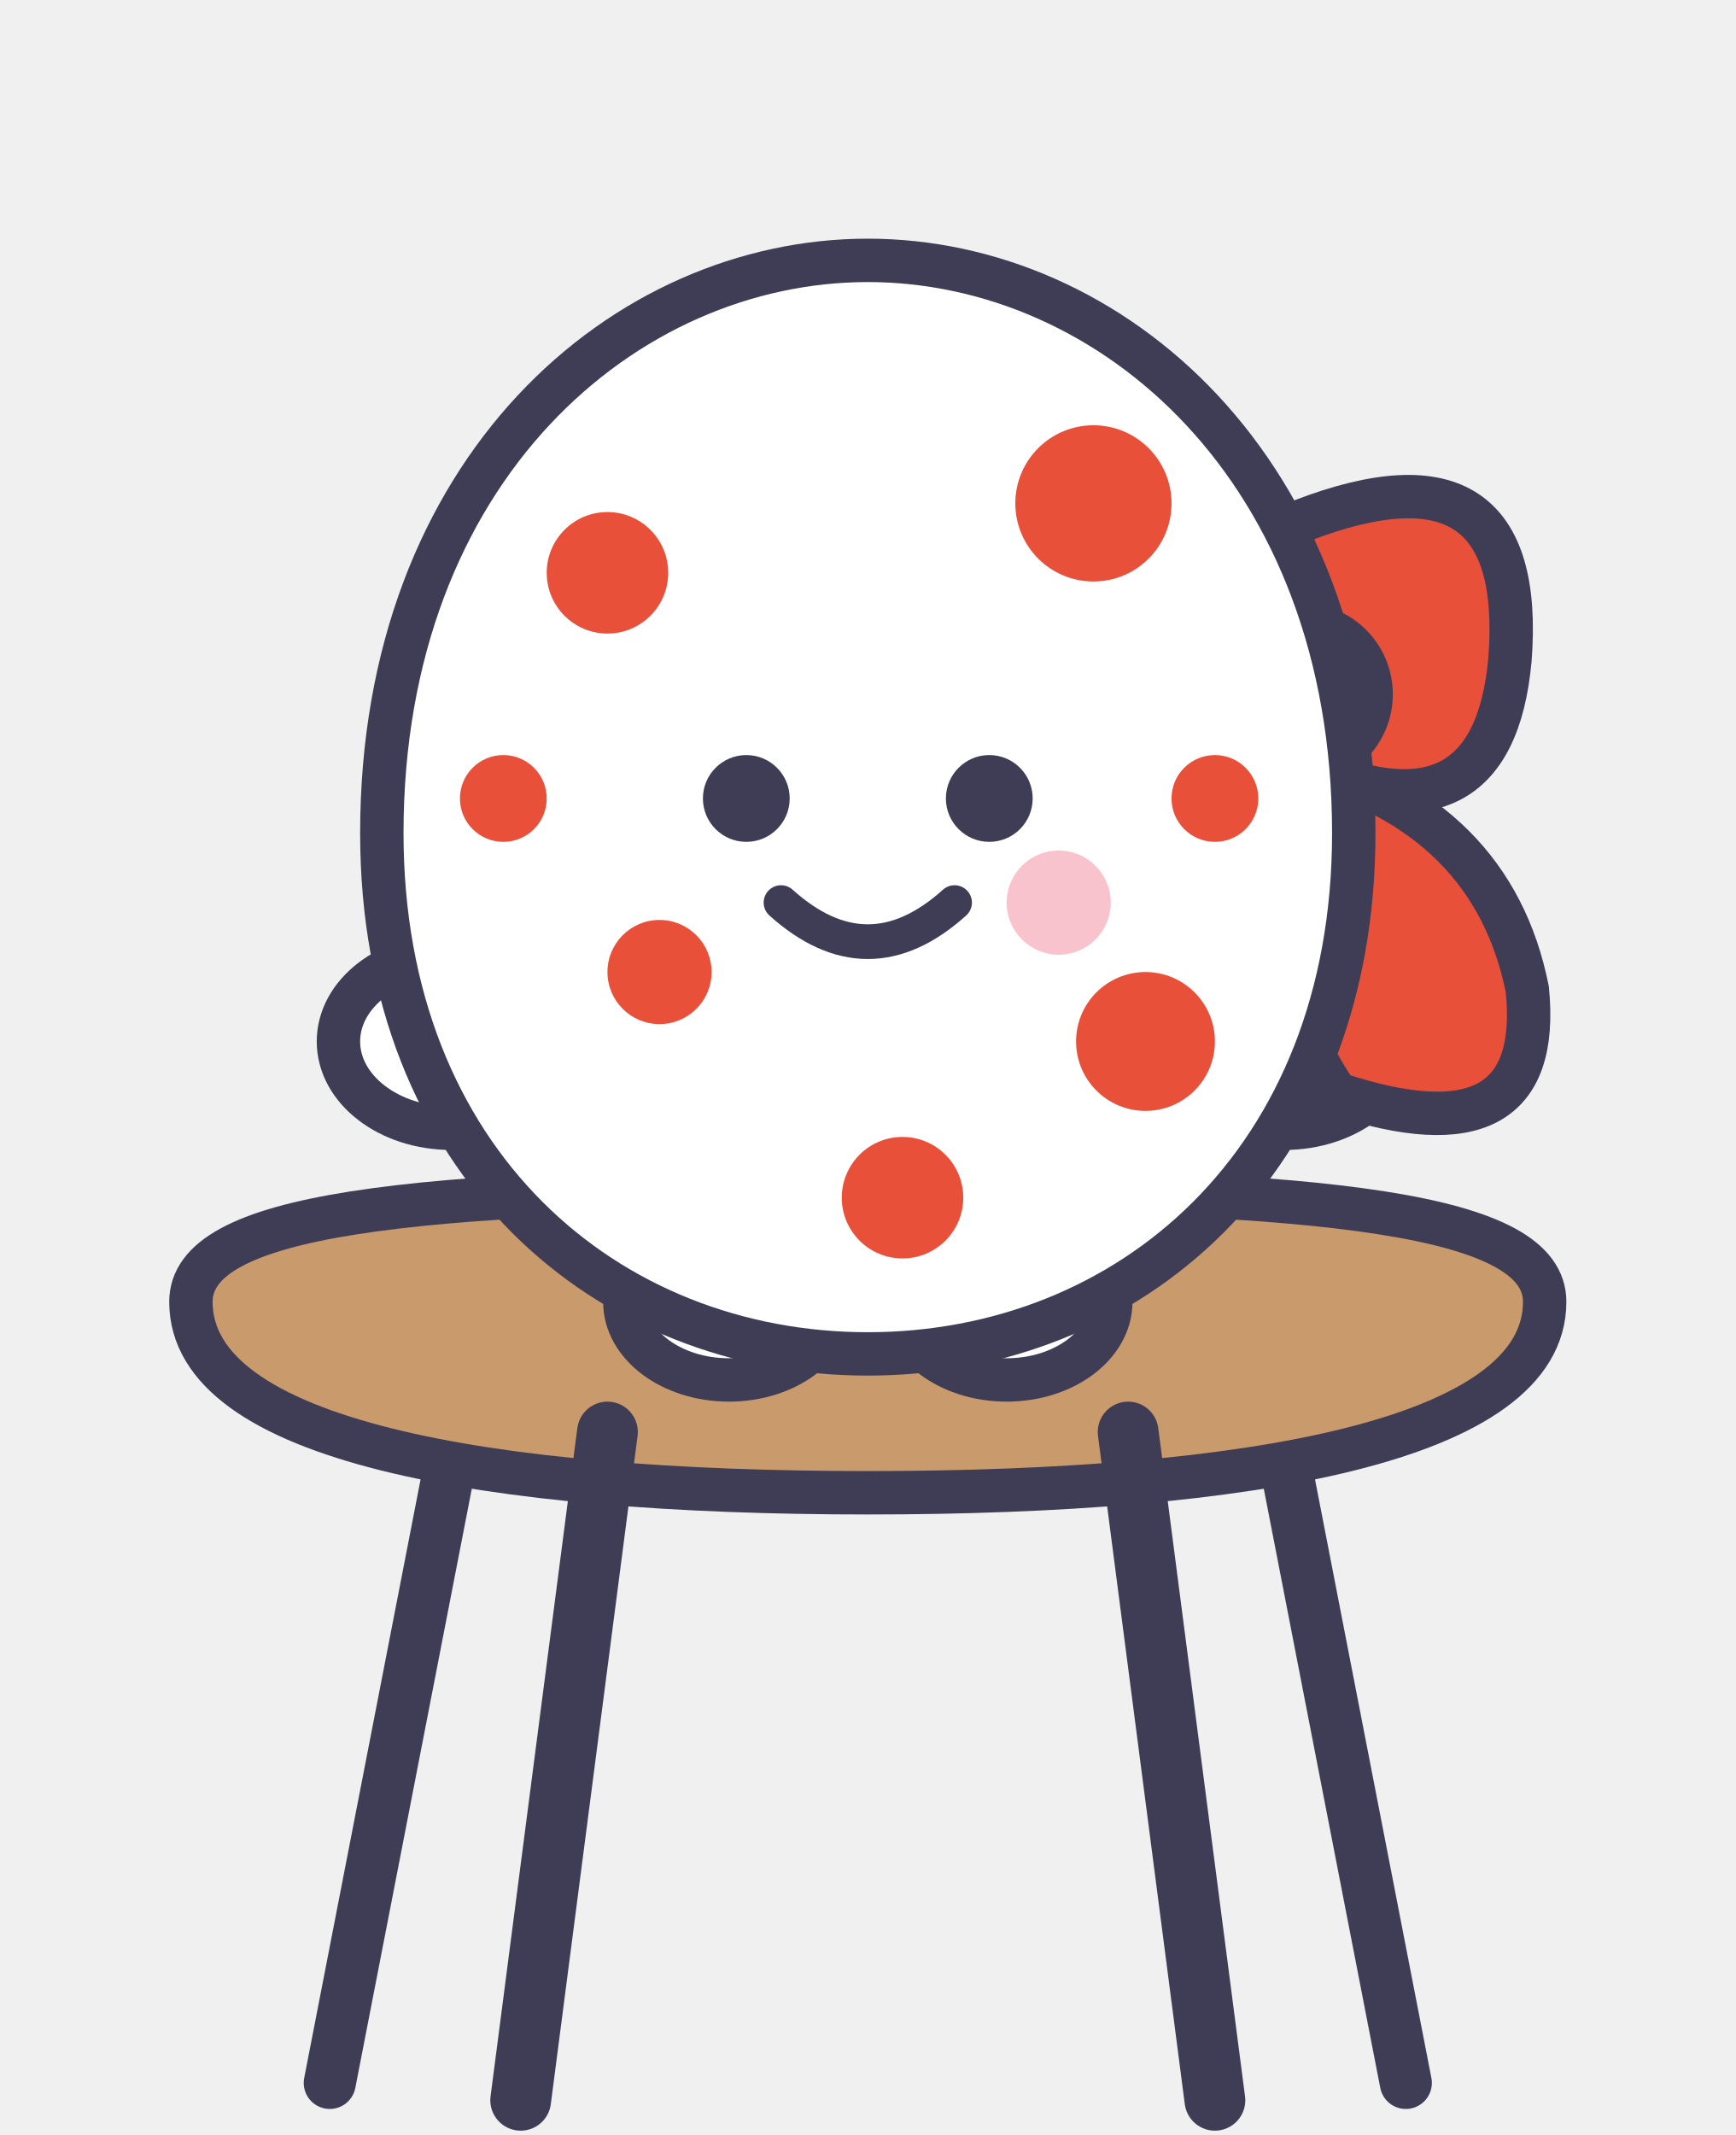
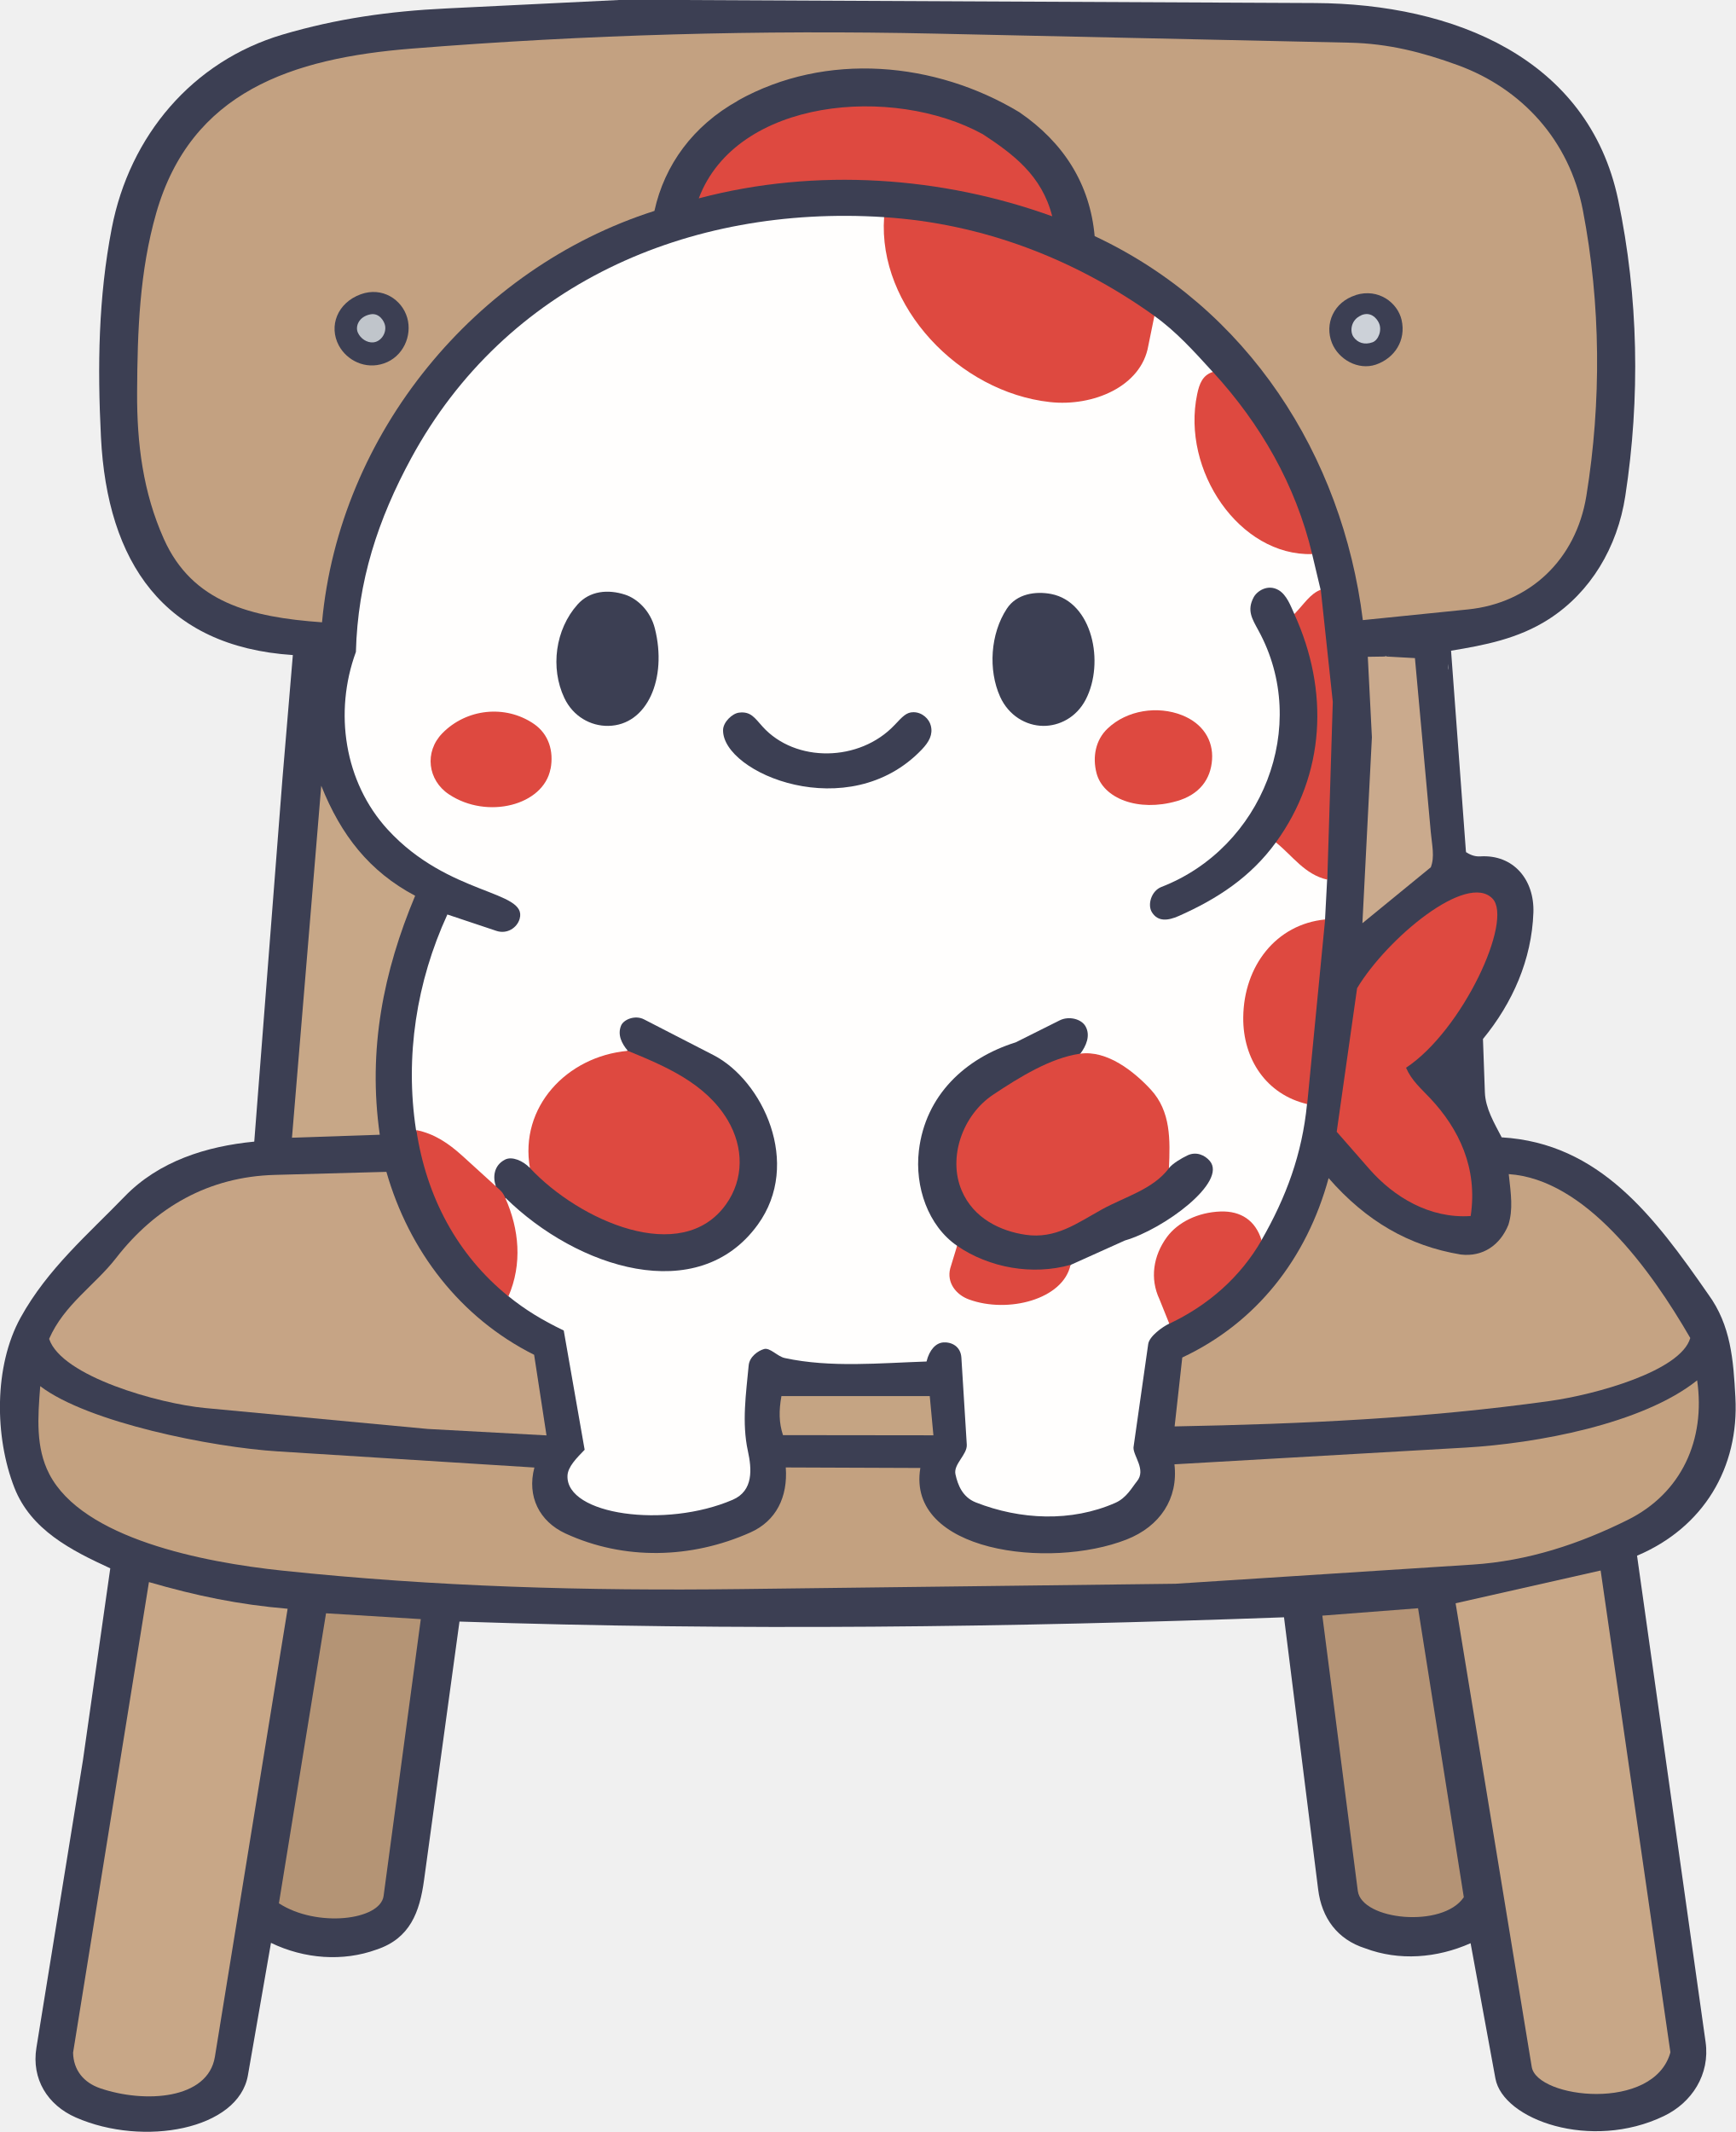
- <svg xmlns="http://www.w3.org/2000/svg" viewBox="0 0 200 246" fill="none">
-   <g stroke="#3F3D56" stroke-width="5" stroke-linejoin="round" stroke-linecap="round">
-     <path d="M52 168 L38 240" fill="none" stroke-width="6" />
-     <path d="M148 168 L162 240" fill="none" stroke-width="6" />
-     <path d="M22 150 C22 140 46 137 100 137 C154 137 178 140 178 150 C178 166 144 172 100 172 C56 172 22 166 22 150 Z" fill="#C99A6B" />
-     <path d="M70 165 L60 242" fill="none" stroke-width="7" />
-     <path d="M130 165 L140 242" fill="none" stroke-width="7" />
-     <ellipse cx="52" cy="120" rx="13" ry="10" fill="#FFFFFF" />
-     <ellipse cx="148" cy="120" rx="13" ry="10" fill="#FFFFFF" />
-     <ellipse cx="84" cy="150" rx="12" ry="9" fill="#FFFFFF" />
-     <ellipse cx="116" cy="150" rx="12" ry="9" fill="#FFFFFF" />
-     <path d="M150 60 q26 -10 24 16 q-2 22 -24 12 q-10 -16 0 -28 Z" fill="#E8503A" />
-     <path d="M150 88 q22 6 26 26 q2 20 -22 12 q-12 -18 -4 -38 Z" fill="#E8503A" />
-     <circle cx="150" cy="80" r="8" fill="#E8503A" />
-     <path d="M44 96 C44 54 72 30 100 30 C128 30 156 54 156 96 C156 134 130 156 100 156 C70 156 44 134 44 96 Z" fill="#FFFFFF" />
-     <circle cx="70" cy="66" r="7" fill="#E8503A" stroke="none" />
-     <circle cx="126" cy="58" r="9" fill="#E8503A" stroke="none" />
-     <circle cx="76" cy="112" r="6" fill="#E8503A" stroke="none" />
-     <circle cx="132" cy="120" r="8" fill="#E8503A" stroke="none" />
-     <circle cx="104" cy="138" r="7" fill="#E8503A" stroke="none" />
-     <circle cx="140" cy="92" r="5" fill="#E8503A" stroke="none" />
-     <circle cx="58" cy="92" r="5" fill="#E8503A" stroke="none" />
-     <circle cx="86" cy="92" r="5" fill="#3F3D56" stroke="none" />
-     <circle cx="114" cy="92" r="5" fill="#3F3D56" stroke="none" />
-     <path d="M90 104 q10 9 20 0" fill="none" stroke-width="4" />
-     <circle cx="122" cy="104" r="6" fill="#F8B9C4" stroke="none" opacity="0.85" />
+ <svg xmlns="http://www.w3.org/2000/svg" id="Layer_2" data-name="Layer 2" viewBox="0 0 199.27 244.72">
+   <g id="Layer_1-2" data-name="Layer 1">
+     <g>
+       <path d="M166.59,74.73l-.31.61c.08,3.23-.78,4.35-2.06.74-1.66-.71-3.1-1.28-5.21-.73l-.77,1.52c.38,8.8.2,17.59-.55,26.36l5.21-4.06,1.35.38c.45-2.16,3.11-4.79,4.05-1.74.4.25.92.53,1.63.49,3.83-.24,6.24,2.69,6.11,6.45-.19,5.39-2.38,10.36-5.79,14.51l.22,6.13c.07,1.85,1.07,3.5,1.93,5.16,11.25.67,17.54,9.13,23.71,18.01,2.61,3.56,2.89,7.56,3.12,11.83.44,8.06-3.64,14.94-11.29,18.18l7.87,55.83c.52,3.71-1.57,6.95-4.79,8.49-8.38,4.03-18.47.42-19.34-4.31l-2.85-15.53c-3.87,1.72-8.21,2.05-12.09.59-3.21-1.02-5-3.48-5.41-6.76l-3.92-31.24c-31.58,1.15-62.75,1.56-94.66.49l-4.07,29.69c-.5,3.64-1.59,6.68-5.45,7.96-3.84,1.4-8.27,1.09-12.12-.77l-2.65,15.21c-1.08,6.22-11.99,8.24-19.76,4.83-3.24-1.42-5.1-4.41-4.52-8l5.34-32.99,3.14-22.04c-4.47-2.06-9.1-4.39-11.01-9.26-2.27-5.8-2.37-13.94.72-19.53s7.73-9.54,11.94-13.89c3.93-4.06,9.39-5.77,14.88-6.3l3.23-41.59,1.2-14.26c-14.82-.97-21.31-10.66-22.03-25.01-.41-8.15-.3-16.01,1.24-23.98,2.05-10.63,9.27-19.17,19.61-22.23,6.22-1.84,12.32-2.69,18.78-3l20.44-1,79.32.38c15.9.08,31.37,6.32,34.79,22.58,2.34,11.15,2.55,22.76.82,34.01-.9,5.9-4,11.06-8.78,14.13-3.53,2.27-7.42,2.99-11.22,3.62Z" fill="#3c3f53" />
+       <path d="M166.59,74.73l1.71,23.09c-1.39-.88-2.99.87-4.05,1.74l-.66-.4c-.83-7.46-1.59-14.97-2.26-22.52-1.33.19-2.1-.23-2.31-1.28,1.96-.8,3.9-.65,6.41-.91-.02,1.12-.26,2.04.4,3.05.88-.88.15-1.64.11-2.21-.02-.26.26-.49.66-.56Z" fill="#3c3f53" />
+       <path d="M101.49,24.93c1.02.94,1.51,2.4,1.46,4.39,1.48,12.39,25.56,24.44,28.3,7.41l1.27-.47c2.51,1.79,4.53,4.04,6.72,6.44-1.24,4.51-1.45,8.42.94,12.88,1.97,3.65,5.42,6.6,9.68,6.88l.78,1.15.97,4.08c-.31,1.58-1.35,3.78-3.03,2.79-.95.14-1.64-.35-2.05-1.46-2.48-.94-2.28,1.31.61,6.77,2.93,10.16-1.24,19.19-9.59,25.16-11.15,5.89.71,2.9,4.21-.95,1.44-1.8,3.01-2.9,4.7-3.3,1.15-.53,2.41.11,3.77,1.9,1.27.57,1.98,1.36,2.13,2.38l-.24,4.56-.65,1.25c-8.89,1.69-10.66,15.46-1.89,18.63l.47,1.32c-.56,5.73-2.39,10.68-5.23,15.62l-1.29-.18c-5.14-5.93-13.2,2.52-8.5,8.69l-.81,1.07c-.75.35-2.27,1.44-2.4,2.33l-1.69,11.87c-.04.99,1.49,2.57.39,3.9-.55.67-1.18,1.9-2.49,2.47-5.03,2.21-10.88,1.96-16.01-.06-1.51-.6-2.06-1.98-2.33-3.23-.25-1.16,1.37-2.25,1.3-3.4l-.62-9.99c-.08-1.28-1.12-1.81-2.08-1.74-.84.06-1.59.84-1.92,2.19-5.27.17-11.03.74-16.28-.4-.84-.18-1.69-1.23-2.38-1.03s-1.67.88-1.76,1.89c-.3,3.21-.8,6.55-.09,9.81.45,2.06.66,4.56-1.74,5.6-7.73,3.33-19.15,1.74-18.97-2.76.04-1.03,1.05-2.03,1.97-2.98l-2.4-13.69c-2.48-1.19-4.43-2.38-6.37-3.95-.71-.85-.8-1.89-.27-3.14l-.12-4.55c-.7-1.46-.69-2.66.03-3.6l1.56-.1c7.15,7.11,22.92,12.07,27.79.04,4.01-9.91-6.46-16.37-14.09-19.46-.92-.37-1.36.66-.72,1.39l-.5,1.26-.71,1.24c-5.54.85-10.04,5.43-9.49,11.22l-1.02,1c-.57.48-1.36.49-2.38.05-.44.8-.95,1.48-1.53,2.04l-1.24.43c-2.11-2.25-4.47-4.1-7.08-5.53l-.82-1.36c-1.29-8.45.06-17.02,3.6-24.73l5.63,1.88c1.23.41,2.38-.36,2.67-1.39.93-3.29-8.14-2.6-15.15-10.24-4.99-5.45-6.19-13.48-3.65-20.39.21-8.11,2.52-15.19,6.36-22.26,10.8-19.87,31.73-29.08,54.23-27.65Z" fill="#fffefd" />
+       <path d="M84.7,11.57c-5.11,2.85-8.41,7.34-9.57,12.64-20.59,6.57-36.18,25.58-38.16,47.22-8.22-.58-14.9-2.28-18.16-9.57-2.39-5.35-3.1-10.94-3.07-16.85.04-7.06.28-13.86,2.2-20.57,4-13.92,15.56-17.76,29.31-18.86,20.18-1.61,39.85-2.16,60.17-1.72l47.55,1.04c4.42.1,8.31,1.09,12.42,2.59,7.32,2.68,12.78,8.61,14.33,16.64,2.07,10.74,2.14,22.06.4,32.8-1.2,7.36-6.54,12.3-13.57,13.02l-12.09,1.23c-2.36-18.96-13.24-35.85-30.79-44.08-.53-5.96-3.55-10.74-8.66-14.23-9.59-5.78-22.16-7-32.31-1.32Z" fill="#c3a181" />
+       <path d="M31.94,166.6l29.41,1.85c-.88,3.32.58,6.19,3.57,7.57,6.72,3.1,14.45,2.91,21.23-.12,2.97-1.32,4.31-4.09,4.06-7.46l15.45.06c-1.62,9.64,14.82,11.69,23.68,8.21,3.84-1.51,5.95-4.7,5.49-8.63l33.43-1.92c8.09-.47,20.28-2.69,26.58-7.72.98,6.83-1.79,12.95-7.97,16.02-5.57,2.77-11.46,4.72-17.8,5.13l-34.11,2.2-49.94.61c-17.81.22-35.01-.26-52.63-2.12-9.11-.96-22.89-3.68-26.73-11.08-1.58-3.06-1.32-6.52-1.04-10.09,5.46,4.17,19.72,7.02,27.31,7.49Z" fill="#c3a180" />
+       <path d="M49.1,164.02l-25.55-2.4c-5.26-.49-16.48-3.62-17.91-7.94,1.72-3.94,5.25-6.14,7.68-9.27,4.55-5.86,10.65-9.34,18.22-9.55l12.82-.35c2.59,9.04,8.44,16.73,16.96,21l1.42,9.25-13.64-.74Z" fill="#c6a485" />
+       <path d="M134.85,163.74l.88-7.92c8.53-4,14.29-11.38,16.8-20.59,4.31,4.94,9.22,7.78,15.17,8.77,2.54.3,4.52-1.08,5.47-3.41.55-1.78.3-3.48.04-5.82,8.77.59,16.23,10.83,20.84,18.81-1.08,3.8-10.9,6.5-16.12,7.23-14.3,2-28.35,2.64-43.08,2.92Z" fill="#c5a383" />
+       <path d="M191.77,235.58c-1.91,6.88-15.32,5.3-15.92,1.67l-8.74-53.22,16.65-3.76,8.01,55.31Z" fill="#c8a787" />
+       <path d="M24.67,236.09c-.8,4.9-8.04,5.36-13.17,3.61-1.89-.65-3.07-2.08-3.11-4.09l8.71-54.01c5.43,1.57,10.26,2.58,15.92,3.06l-8.35,51.43Z" fill="#c8a787" />
+       <path d="M132.53,36.26l-.7,3.43c-.8,4.67-6.34,7.01-11.3,6.46-10.42-1.15-19.76-10.97-19.03-21.22,11.36.72,21.93,4.82,31.03,11.33Z" fill="#de4940" />
+       <path d="M168.05,217.77c-2.41,3.59-11.73,2.65-12.17-.73l-4.07-31.59,10.99-.85,5.25,33.16Z" fill="#b49375" />
+       <path d="M44.04,217.62c-.38,2.81-7.67,3.67-12.02.85l5.41-33.29,10.88.67-4.27,31.76Z" fill="#b49475" />
+       <path d="M168.84,139.58c-4.71.32-8.83-2.19-11.64-5.4l-3.74-4.27,2.34-16.48c3.44-5.72,12.6-13.36,15.55-10.28,2.4,2.51-3.46,15.13-9.93,19.41.64,1.48,1.72,2.38,2.75,3.48,3.33,3.53,5.5,8.05,4.67,13.54Z" fill="#de4940" />
+       <path d="M43.6,130.25l-10.08.34,3.36-40.4c2.27,5.68,5.53,9.85,10.78,12.63-3.62,8.65-5.46,17.62-4.06,27.43Z" fill="#c7a787" />
+       <path d="M120.8,24.83c-12.54-4.54-27.03-5.65-40.58-2.06,4.34-11.52,22.32-13.03,32.62-7.36,3.45,2.27,6.77,4.71,7.96,9.42Z" fill="#de4940" />
+       <path d="M159.02,75.35l3.42.19,1.82,19.97c.14,1.51.47,2.85,0,4.04l-7.85,6.42,1.09-21.34-.47-9.24,2-.03Z" fill="#caaa8d" />
+       <path d="M152.13,105.53l-2.06,21.2c-4.67-1.09-7.39-5.15-7.34-9.95.06-5.9,3.77-10.69,9.4-11.24Z" fill="#de4940" />
+       <path d="M150.65,63.6c-8.34.25-15.05-9.6-13.21-18.35.25-1.2.62-2.18,1.8-2.56,5.48,5.97,9.52,13,11.4,20.91Z" fill="#de4940" />
+       <path d="M56.93,136.18c1.61-.68,2.28,0,1.08,1.33,1.6,3.59,1.97,7.57.36,11.29-5.89-4.77-9.41-11.41-10.57-19.08,2.04.4,3.68,1.5,5.28,2.95l3.86,3.51Z" fill="#de4940" />
+       <path d="M144.84,142.35c-2.43,4.22-6.09,7.46-10.6,9.59l-1.13-2.81c-1.12-2.38-.71-5,.86-7.14,1.26-1.7,3.55-2.84,6.17-2.93,2.31-.07,3.99,1.02,4.69,3.29Z" fill="#de4940" />
+       <path d="M152.38,100.97c-2.61-.59-4.01-2.77-5.9-4.27l-.13-1.84c4.42-6.8,4.8-15.15,1.77-22.59l.48-1.79c1.13-1.16,1.81-2.33,3.03-2.79l1.38,12.87-.63,20.41Z" fill="#de4940" />
+       <path d="M107.17,164.75l-17.28-.02c-.47-1.43-.48-2.79-.18-4.48h17.03s.42,4.5.42,4.5Z" fill="#c5a483" />
+       <path d="M60.84,134.08c-1.23-6.99,4.21-12.82,11.22-13.46,1.6-1.33,5.04.83,6.76,1.92,5.03,3.21,9.19,8.63,6.4,14.73-4.67,10.21-18.89,4.28-24.61-1.78l.24-1.4Z" fill="#de4940" />
+       <path d="M123.98,120.95c3.13-.45,6.24,2.07,8.13,4.11,2.33,2.52,2.23,5.81,2.09,9.03l.35,1.36c-1.23,2.26-13.61,7.65-16.54,7.47-5.13-.33-9.41-4.25-9.35-9.54.09-7.49,7.96-11.36,14.15-13.37l1.18.95Z" fill="#de4940" />
+       <path d="M123.98,120.95c-3.38.49-6.89,2.66-9.96,4.7-3.54,2.36-5.21,7.24-3.62,10.99,1.37,3.24,4.49,4.67,7.32,5.09,3.47.52,5.93-1.33,8.79-2.91,2.64-1.46,5.86-2.29,7.69-4.73.4-.53,1.45-1.15,2.15-1.48.99-.46,1.97-.02,2.53.64,2.07,2.4-5.23,7.83-9.74,9.14l-6.22,2.8c-1.52,2.24-4.58,1.86-6.96,1.45-2.12-.36-6.19-1.22-6.06-3.63-3.36-2.3-4.89-6.79-4.41-10.92.74-6.36,5.31-10.63,11.13-12.45l5.04-2.52c1.07-.53,2.48-.16,2.96.68.6,1.06.08,2.26-.61,3.17Z" fill="#3c3f53" />
+       <path d="M58.01,137.5c-.31-.69-.51-.81-1.08-1.33-.36-1.01-.27-2.4,1.06-3.07.79-.4,2.06.13,2.86.98,5.62,6.01,17.39,11.31,22.5,4.16,2.07-2.9,2.04-6.55.19-9.67-2.53-4.25-7.22-6.21-11.46-7.95-.73-.86-1.2-1.86-.78-2.89.28-.7,1.6-1.26,2.64-.72l7.97,4.1c5.62,2.89,10.19,12.43,5.08,19.47-6.86,9.46-20.73,5-28.95-3.08Z" fill="#3c3f53" />
+       <path d="M148.59,70.48c4.02,8.8,3.57,18.4-2.12,26.22-2.88,3.96-6.67,6.46-11.14,8.44-1.25.55-2.39.68-3.08-.42-.54-.85-.09-2.45,1.08-2.91,11.57-4.48,17.15-18.46,11.15-29.43-.74-1.36-1.35-2.31-.56-3.81.39-.74,1.63-1.55,2.86-.84.95.55,1.41,1.86,1.82,2.76Z" fill="#3c3f53" />
+       <path d="M75.18,72.13c1.45,5.74-.87,11.13-5.36,11.19-2.02.03-4.03-1.09-5.03-3.2-1.63-3.44-1.05-7.87,1.52-10.74,1.4-1.57,3.5-1.76,5.46-1.12,1.41.46,2.9,1.86,3.41,3.87Z" fill="#3c3f53" />
+       <path d="M124.65,80.29c-1.08,2.09-3.08,3.05-4.89,3.03-1.97-.02-3.96-1.18-4.94-3.34-1.39-3.08-1.12-7.23.76-10.1,1.13-1.74,3.32-2.04,5.1-1.7,4.74.93,6.16,7.88,3.97,12.11Z" fill="#3c3f53" />
+       <path d="M63.2,88.25c-.79,4.19-7.27,5.86-11.67,2.92-2.43-1.62-2.83-4.86-.76-6.99,2.75-2.83,7.23-3.34,10.52-1.09,1.72,1.18,2.3,3.15,1.92,5.16Z" fill="#de4940" />
+       <path d="M135.08,91.96c-4.39,1.26-8.45-.29-9.2-3.24-.47-1.83-.11-3.78,1.27-5.09,2.23-2.13,5.76-2.65,8.57-1.53,2.36.94,3.58,2.86,3.43,5.09s-1.41,4.01-4.06,4.77Z" fill="#de4940" />
+       <path d="M102.71,83.21c.89-.94,1.35-1.47,2.16-1.46,1,0,1.8.77,1.99,1.54.26,1.01-.18,1.85-1.04,2.75-8.39,8.78-22.9,2.71-22.81-2.25.02-.92,1.07-1.9,1.83-1.99,1.35-.17,1.8.6,2.71,1.61,3.78,4.18,11.14,4.06,15.15-.19Z" fill="#3c3f53" />
+       <path d="M122.9,145.19c-.84,3.97-7.2,5.6-11.65,3.97-1.52-.55-2.58-1.96-2.16-3.57l.79-2.59c3.68,2.53,8.66,3.42,13.03,2.18Z" fill="#de4940" />
+       <path d="M41.41,33.78c2.47-.9,4.74.6,5.34,2.69s-.49,4.49-2.66,5.24-4.28-.36-5.19-2.05c-1.19-2.23-.17-4.9,2.51-5.88Z" fill="#3c3f53" />
+       <path d="M155.66,33.86c2.6-.8,4.8.89,5.25,2.87.53,2.32-.79,4.38-2.95,5.12-2.04.69-4.3-.6-5.05-2.49-.87-2.17.19-4.7,2.76-5.49Z" fill="#3c3f53" />
+       <path d="M42.54,36.08c.99-.19,1.58.78,1.67,1.3.17.91-.52,1.87-1.39,1.92-.68.05-1.43-.42-1.74-1.13s.11-1.83,1.45-2.09Z" fill="#c0c5cb" />
+       <path d="M156.26,36.19c1.1-.47,1.78.33,2.03.85.42.86-.05,2.01-.72,2.25-.91.33-1.71.06-2.18-.61-.45-.64-.31-1.98.88-2.48Z" fill="#ccd1d8" />
+     </g>
  </g>
</svg>
